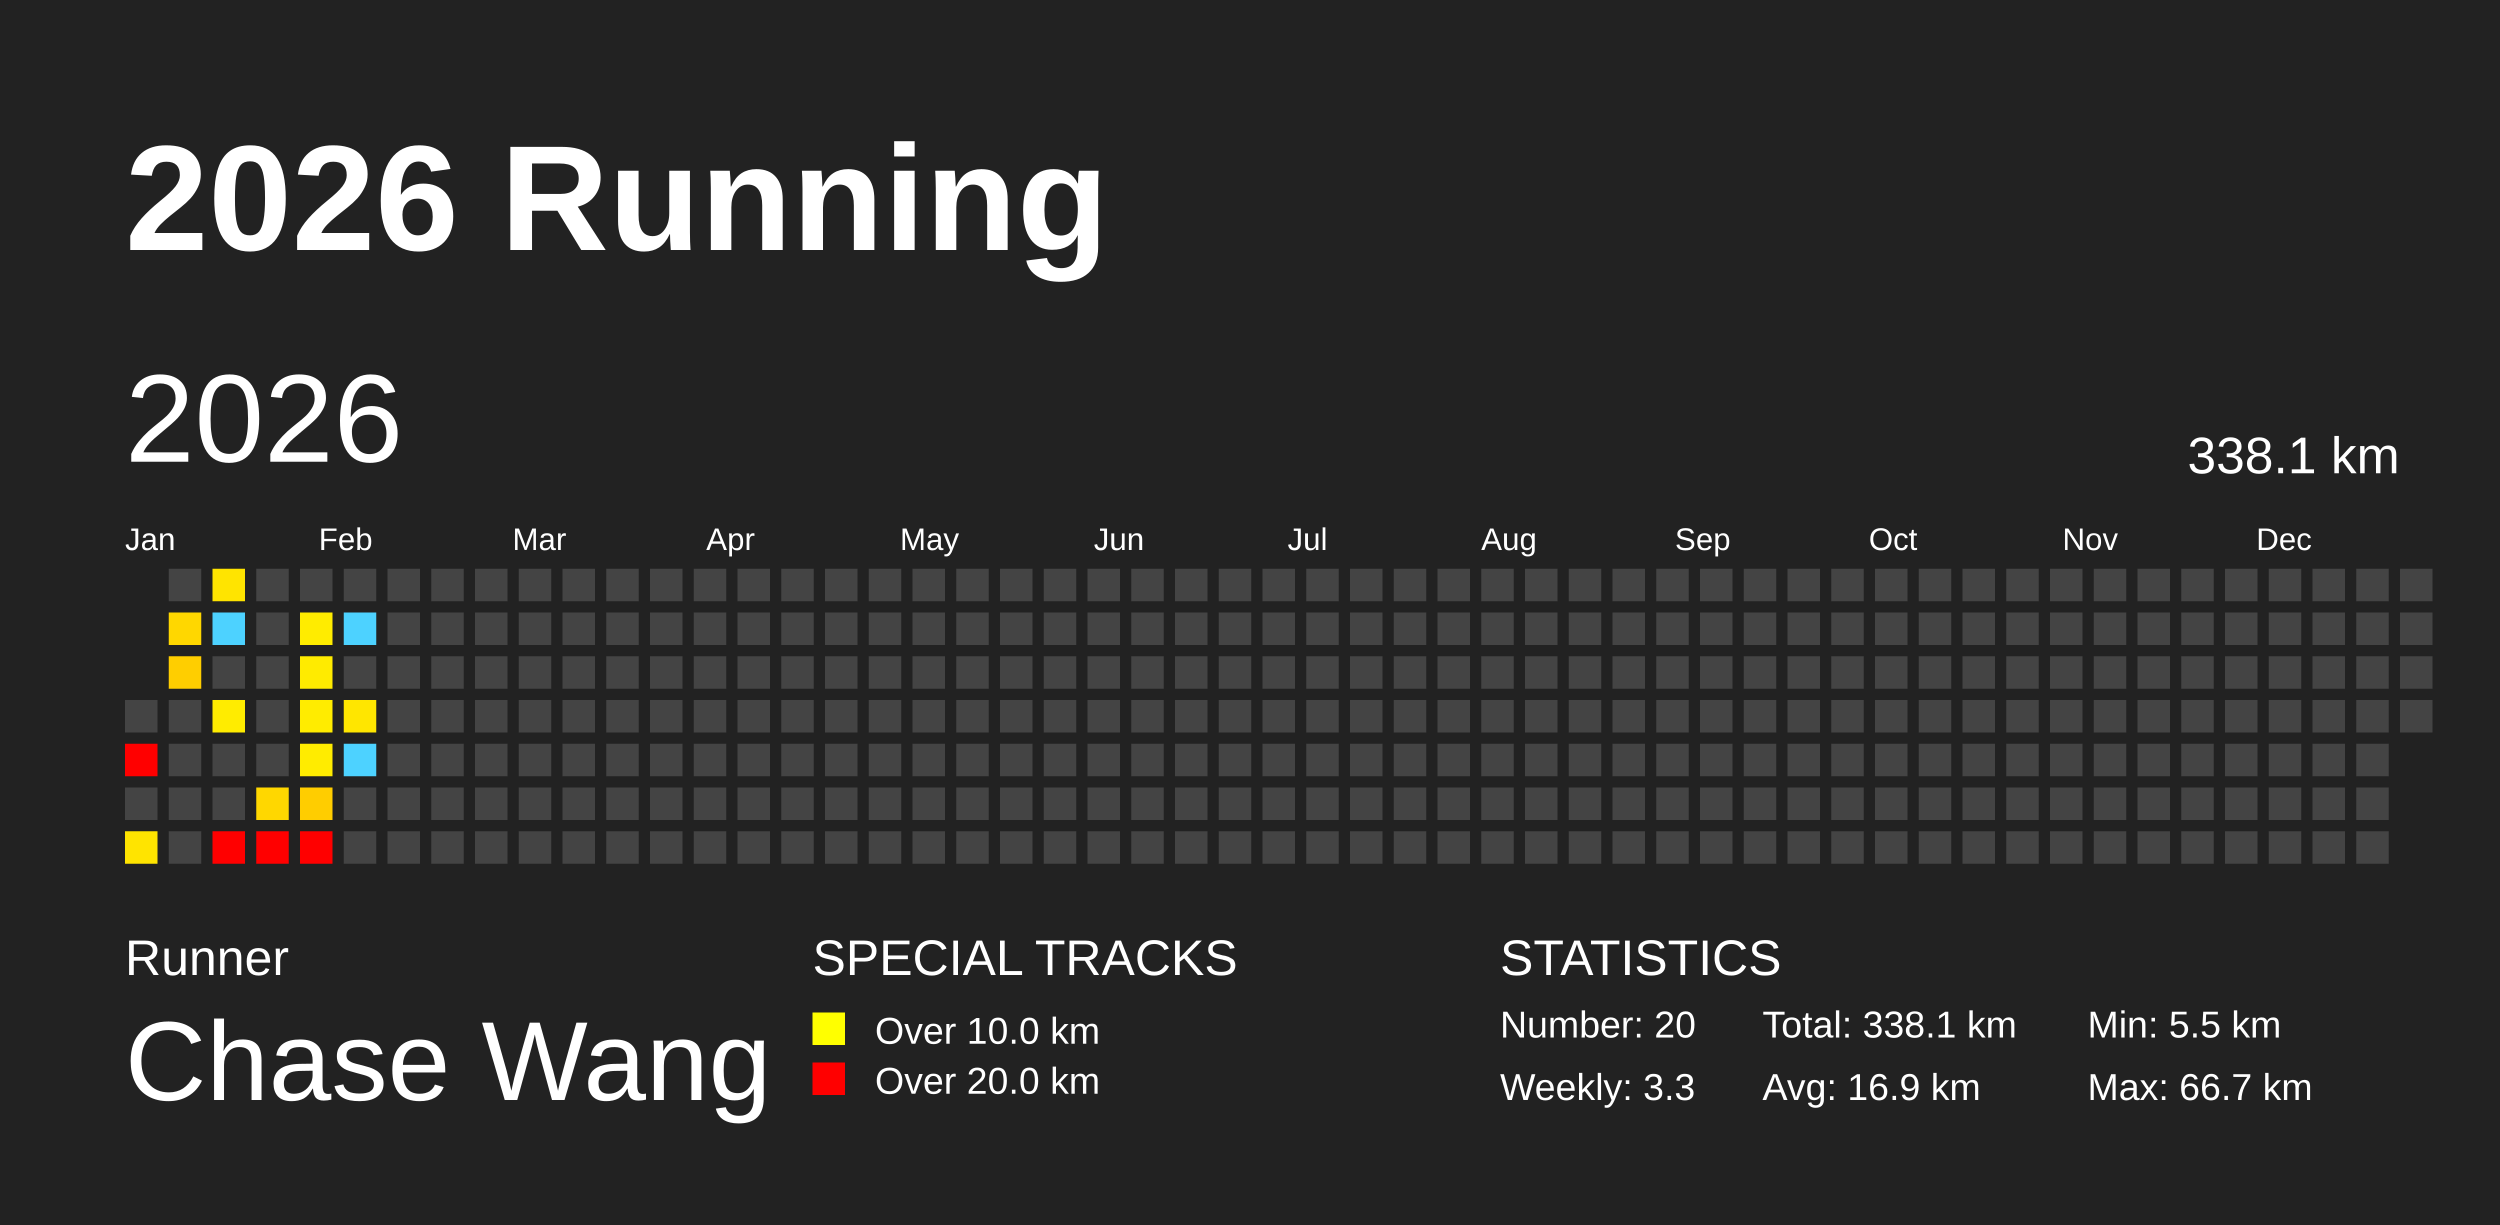
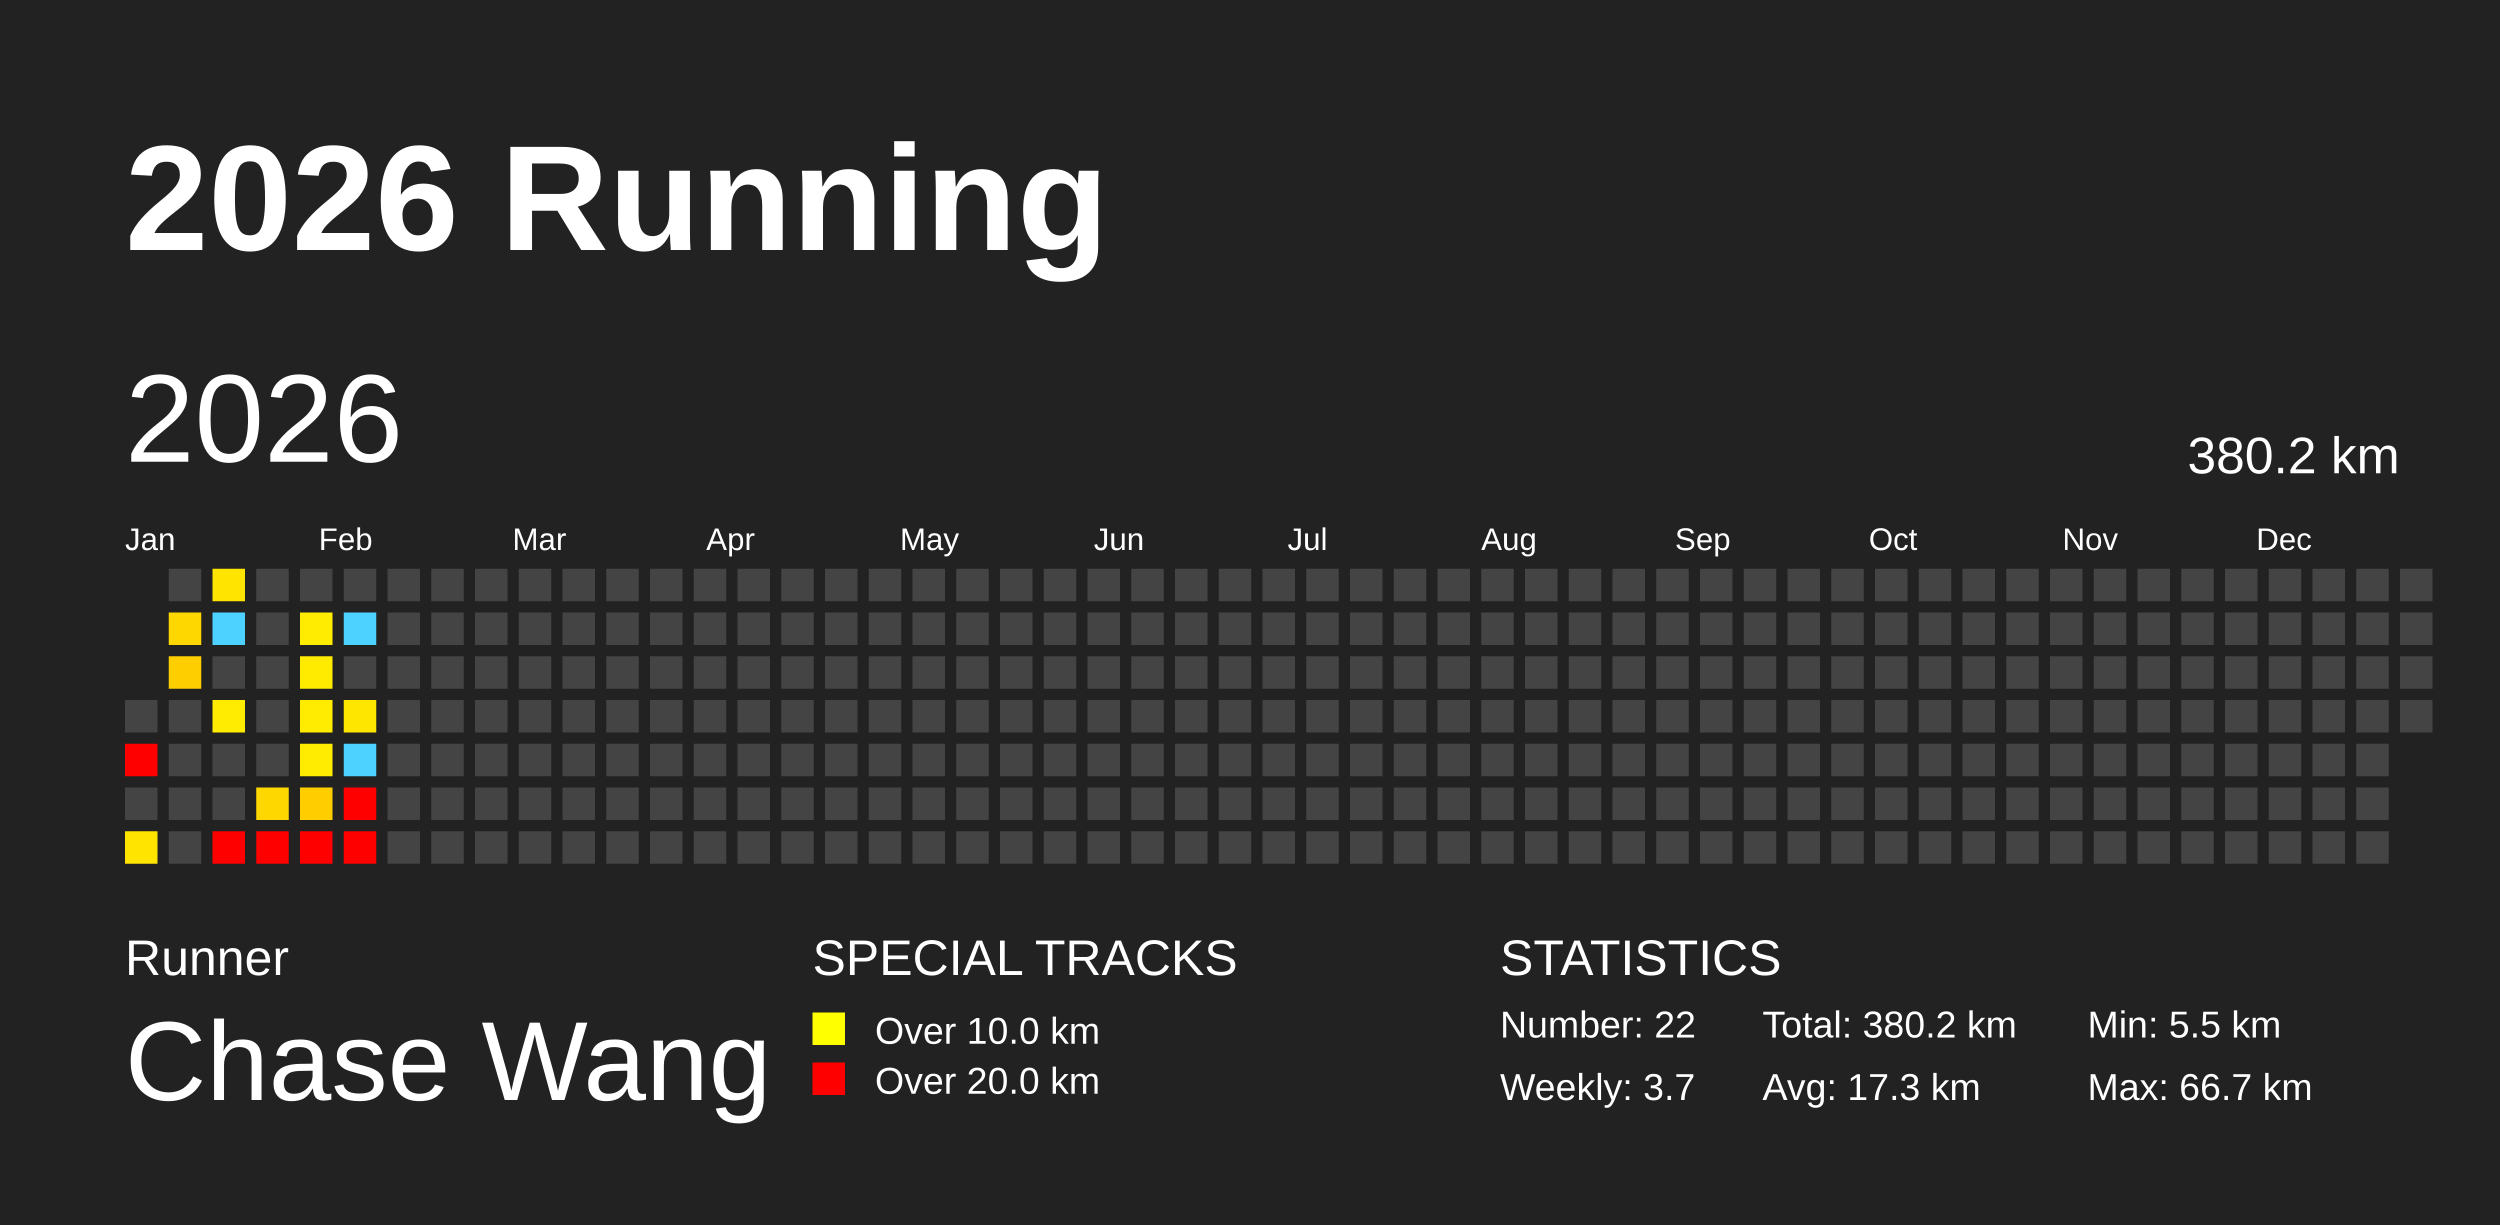
<svg xmlns="http://www.w3.org/2000/svg" baseProfile="full" height="98mm" version="1.1" viewBox="0,0,200,98" width="200mm">
  <defs />
  <rect fill="#222222" height="98" width="200" x="0" y="0" />
  <text fill="#FFFFFF" style="font-size:12px; font-family:Arial; font-weight:bold;" x="10" y="20">2026 Running</text>
  <text fill="#FFFFFF" style="font-size:4px; font-family:Arial" x="10" y="78">Runner</text>
  <text fill="#FFFFFF" style="font-size:9px; font-family:Arial" x="10" y="88">Chase Wang</text>
  <text fill="#FFFFFF" style="font-size:4px; font-family:Arial" x="65" y="78">SPECIAL TRACKS</text>
  <rect fill="yellow" height="2.6" width="2.6" x="65" y="81" />
  <text fill="#FFFFFF" style="font-size:3px; font-family:Arial" x="70" y="83.5">Over 10.0 km</text>
  <rect fill="red" height="2.6" width="2.6" x="65" y="85" />
  <text fill="#FFFFFF" style="font-size:3px; font-family:Arial" x="70" y="87.5">Over 20.0 km</text>
  <text fill="#FFFFFF" style="font-size:4px; font-family:Arial" x="120" y="78">STATISTICS</text>
-   <text fill="#FFFFFF" style="font-size:3px; font-family:Arial" x="120" y="83">Number: 20</text>
-   <text fill="#FFFFFF" style="font-size:3px; font-family:Arial" x="120" y="88">Weekly: 3.3</text>
-   <text fill="#FFFFFF" style="font-size:3px; font-family:Arial" x="141" y="83">Total: 338.1 km</text>
-   <text fill="#FFFFFF" style="font-size:3px; font-family:Arial" x="141" y="88">Avg: 16.9 km</text>
+   <text fill="#FFFFFF" style="font-size:3px; font-family:Arial" x="120" y="83">Number: 22</text>
+   <text fill="#FFFFFF" style="font-size:3px; font-family:Arial" x="120" y="88">Weekly: 3.7</text>
+   <text fill="#FFFFFF" style="font-size:3px; font-family:Arial" x="141" y="83">Total: 380.2 km</text>
+   <text fill="#FFFFFF" style="font-size:3px; font-family:Arial" x="141" y="88">Avg: 17.3 km</text>
  <text fill="#FFFFFF" style="font-size:3px; font-family:Arial" x="167" y="83">Min: 5.5 km</text>
  <text fill="#FFFFFF" style="font-size:3px; font-family:Arial" x="167" y="88">Max: 66.7 km</text>
  <text dominant-baseline="hanging" fill="#FFFFFF" style="font-size:10.0px; font-family:Arial;" x="10" y="30">2026</text>
-   <text dominant-baseline="hanging" fill="#FFFFFF" style="font-size:4.125px; font-family:Arial;" x="175" y="35">338.1 km</text>
+   <text dominant-baseline="hanging" fill="#FFFFFF" style="font-size:4.125px; font-family:Arial;" x="175" y="35">380.2 km</text>
  <text fill="#FFFFFF" style="font-size:2.5px; font-family:Arial" x="10.0" y="44">Jan</text>
  <text fill="#FFFFFF" style="font-size:2.5px; font-family:Arial" x="25.5" y="44">Feb</text>
  <text fill="#FFFFFF" style="font-size:2.5px; font-family:Arial" x="41.0" y="44">Mar</text>
  <text fill="#FFFFFF" style="font-size:2.5px; font-family:Arial" x="56.5" y="44">Apr</text>
  <text fill="#FFFFFF" style="font-size:2.5px; font-family:Arial" x="72.0" y="44">May</text>
  <text fill="#FFFFFF" style="font-size:2.5px; font-family:Arial" x="87.5" y="44">Jun</text>
  <text fill="#FFFFFF" style="font-size:2.5px; font-family:Arial" x="103.0" y="44">Jul</text>
  <text fill="#FFFFFF" style="font-size:2.5px; font-family:Arial" x="118.5" y="44">Aug</text>
  <text fill="#FFFFFF" style="font-size:2.5px; font-family:Arial" x="134.0" y="44">Sep</text>
  <text fill="#FFFFFF" style="font-size:2.5px; font-family:Arial" x="149.5" y="44">Oct</text>
  <text fill="#FFFFFF" style="font-size:2.5px; font-family:Arial" x="165.0" y="44">Nov</text>
  <text fill="#FFFFFF" style="font-size:2.5px; font-family:Arial" x="180.5" y="44">Dec</text>
  <rect fill="#444444" height="2.6" width="2.6" x="10.0" y="56.0" />
  <rect fill="red" height="2.6" width="2.6" x="10.0" y="59.5" />
  <rect fill="#444444" height="2.6" width="2.6" x="10.0" y="63.0" />
  <rect fill="#ffe400" height="2.6" width="2.6" x="10.0" y="66.5" />
  <rect fill="#444444" height="2.6" width="2.6" x="13.5" y="45.5" />
  <rect fill="#ffd700" height="2.6" width="2.6" x="13.5" y="49.0" />
  <rect fill="#ffce00" height="2.6" width="2.6" x="13.5" y="52.5" />
  <rect fill="#444444" height="2.6" width="2.6" x="13.5" y="56.0" />
  <rect fill="#444444" height="2.6" width="2.6" x="13.5" y="59.5" />
  <rect fill="#444444" height="2.6" width="2.6" x="13.5" y="63.0" />
  <rect fill="#444444" height="2.6" width="2.6" x="13.5" y="66.5" />
  <rect fill="#ffe400" height="2.6" width="2.6" x="17.0" y="45.5" />
  <rect fill="#4dd2ff" height="2.6" width="2.6" x="17.0" y="49.0" />
  <rect fill="#444444" height="2.6" width="2.6" x="17.0" y="52.5" />
  <rect fill="#ffec00" height="2.6" width="2.6" x="17.0" y="56.0" />
  <rect fill="#444444" height="2.6" width="2.6" x="17.0" y="59.5" />
  <rect fill="#444444" height="2.6" width="2.6" x="17.0" y="63.0" />
  <rect fill="red" height="2.6" width="2.6" x="17.0" y="66.5" />
  <rect fill="#444444" height="2.6" width="2.6" x="20.5" y="45.5" />
  <rect fill="#444444" height="2.6" width="2.6" x="20.5" y="49.0" />
  <rect fill="#444444" height="2.6" width="2.6" x="20.5" y="52.5" />
  <rect fill="#444444" height="2.6" width="2.6" x="20.5" y="56.0" />
  <rect fill="#444444" height="2.6" width="2.6" x="20.5" y="59.5" />
  <rect fill="#ffd700" height="2.6" width="2.6" x="20.5" y="63.0" />
  <rect fill="red" height="2.6" width="2.6" x="20.5" y="66.5" />
  <rect fill="#444444" height="2.6" width="2.6" x="24.0" y="45.5" />
  <rect fill="#ffec00" height="2.6" width="2.6" x="24.0" y="49.0" />
  <rect fill="#ffeb00" height="2.6" width="2.6" x="24.0" y="52.5" />
  <rect fill="#ffec00" height="2.6" width="2.6" x="24.0" y="56.0" />
  <rect fill="#ffec00" height="2.6" width="2.6" x="24.0" y="59.5" />
  <rect fill="#ffcd00" height="2.6" width="2.6" x="24.0" y="63.0" />
  <rect fill="red" height="2.6" width="2.6" x="24.0" y="66.5" />
  <rect fill="#444444" height="2.6" width="2.6" x="27.5" y="45.5" />
  <rect fill="#4dd2ff" height="2.6" width="2.6" x="27.5" y="49.0" />
  <rect fill="#444444" height="2.6" width="2.6" x="27.5" y="52.5" />
  <rect fill="#ffe600" height="2.6" width="2.6" x="27.5" y="56.0" />
  <rect fill="#4dd2ff" height="2.6" width="2.6" x="27.5" y="59.5" />
-   <rect fill="#444444" height="2.6" width="2.6" x="27.5" y="63.0" />
-   <rect fill="#444444" height="2.6" width="2.6" x="27.5" y="66.5" />
+   <rect fill="red" height="2.6" width="2.6" x="27.5" y="63.0" />
+   <rect fill="red" height="2.6" width="2.6" x="27.5" y="66.5" />
  <rect fill="#444444" height="2.6" width="2.6" x="31.0" y="45.5" />
  <rect fill="#444444" height="2.6" width="2.6" x="31.0" y="49.0" />
  <rect fill="#444444" height="2.6" width="2.6" x="31.0" y="52.5" />
  <rect fill="#444444" height="2.6" width="2.6" x="31.0" y="56.0" />
  <rect fill="#444444" height="2.6" width="2.6" x="31.0" y="59.5" />
  <rect fill="#444444" height="2.6" width="2.6" x="31.0" y="63.0" />
  <rect fill="#444444" height="2.6" width="2.6" x="31.0" y="66.5" />
  <rect fill="#444444" height="2.6" width="2.6" x="34.5" y="45.5" />
  <rect fill="#444444" height="2.6" width="2.6" x="34.5" y="49.0" />
  <rect fill="#444444" height="2.6" width="2.6" x="34.5" y="52.5" />
  <rect fill="#444444" height="2.6" width="2.6" x="34.5" y="56.0" />
  <rect fill="#444444" height="2.6" width="2.6" x="34.5" y="59.5" />
  <rect fill="#444444" height="2.6" width="2.6" x="34.5" y="63.0" />
  <rect fill="#444444" height="2.6" width="2.6" x="34.5" y="66.5" />
  <rect fill="#444444" height="2.6" width="2.6" x="38.0" y="45.5" />
  <rect fill="#444444" height="2.6" width="2.6" x="38.0" y="49.0" />
  <rect fill="#444444" height="2.6" width="2.6" x="38.0" y="52.5" />
  <rect fill="#444444" height="2.6" width="2.6" x="38.0" y="56.0" />
  <rect fill="#444444" height="2.6" width="2.6" x="38.0" y="59.5" />
  <rect fill="#444444" height="2.6" width="2.6" x="38.0" y="63.0" />
  <rect fill="#444444" height="2.6" width="2.6" x="38.0" y="66.5" />
  <rect fill="#444444" height="2.6" width="2.6" x="41.5" y="45.5" />
  <rect fill="#444444" height="2.6" width="2.6" x="41.5" y="49.0" />
  <rect fill="#444444" height="2.6" width="2.6" x="41.5" y="52.5" />
  <rect fill="#444444" height="2.6" width="2.6" x="41.5" y="56.0" />
  <rect fill="#444444" height="2.6" width="2.6" x="41.5" y="59.5" />
  <rect fill="#444444" height="2.6" width="2.6" x="41.5" y="63.0" />
  <rect fill="#444444" height="2.6" width="2.6" x="41.5" y="66.5" />
  <rect fill="#444444" height="2.6" width="2.6" x="45.0" y="45.5" />
  <rect fill="#444444" height="2.6" width="2.6" x="45.0" y="49.0" />
  <rect fill="#444444" height="2.6" width="2.6" x="45.0" y="52.5" />
  <rect fill="#444444" height="2.6" width="2.6" x="45.0" y="56.0" />
  <rect fill="#444444" height="2.6" width="2.6" x="45.0" y="59.5" />
  <rect fill="#444444" height="2.6" width="2.6" x="45.0" y="63.0" />
  <rect fill="#444444" height="2.6" width="2.6" x="45.0" y="66.5" />
  <rect fill="#444444" height="2.6" width="2.6" x="48.5" y="45.5" />
  <rect fill="#444444" height="2.6" width="2.6" x="48.5" y="49.0" />
  <rect fill="#444444" height="2.6" width="2.6" x="48.5" y="52.5" />
  <rect fill="#444444" height="2.6" width="2.6" x="48.5" y="56.0" />
  <rect fill="#444444" height="2.6" width="2.6" x="48.5" y="59.5" />
  <rect fill="#444444" height="2.6" width="2.6" x="48.5" y="63.0" />
  <rect fill="#444444" height="2.6" width="2.6" x="48.5" y="66.5" />
  <rect fill="#444444" height="2.6" width="2.6" x="52.0" y="45.5" />
  <rect fill="#444444" height="2.6" width="2.6" x="52.0" y="49.0" />
  <rect fill="#444444" height="2.6" width="2.6" x="52.0" y="52.5" />
  <rect fill="#444444" height="2.6" width="2.6" x="52.0" y="56.0" />
  <rect fill="#444444" height="2.6" width="2.6" x="52.0" y="59.5" />
  <rect fill="#444444" height="2.6" width="2.6" x="52.0" y="63.0" />
  <rect fill="#444444" height="2.6" width="2.6" x="52.0" y="66.5" />
  <rect fill="#444444" height="2.6" width="2.6" x="55.5" y="45.5" />
  <rect fill="#444444" height="2.6" width="2.6" x="55.5" y="49.0" />
  <rect fill="#444444" height="2.6" width="2.6" x="55.5" y="52.5" />
  <rect fill="#444444" height="2.6" width="2.6" x="55.5" y="56.0" />
  <rect fill="#444444" height="2.6" width="2.6" x="55.5" y="59.5" />
  <rect fill="#444444" height="2.6" width="2.6" x="55.5" y="63.0" />
  <rect fill="#444444" height="2.6" width="2.6" x="55.5" y="66.5" />
  <rect fill="#444444" height="2.6" width="2.6" x="59.0" y="45.5" />
  <rect fill="#444444" height="2.6" width="2.6" x="59.0" y="49.0" />
  <rect fill="#444444" height="2.6" width="2.6" x="59.0" y="52.5" />
  <rect fill="#444444" height="2.6" width="2.6" x="59.0" y="56.0" />
  <rect fill="#444444" height="2.6" width="2.6" x="59.0" y="59.5" />
  <rect fill="#444444" height="2.6" width="2.6" x="59.0" y="63.0" />
  <rect fill="#444444" height="2.6" width="2.6" x="59.0" y="66.5" />
  <rect fill="#444444" height="2.6" width="2.6" x="62.5" y="45.5" />
  <rect fill="#444444" height="2.6" width="2.6" x="62.5" y="49.0" />
  <rect fill="#444444" height="2.6" width="2.6" x="62.5" y="52.5" />
  <rect fill="#444444" height="2.6" width="2.6" x="62.5" y="56.0" />
  <rect fill="#444444" height="2.6" width="2.6" x="62.5" y="59.5" />
  <rect fill="#444444" height="2.6" width="2.6" x="62.5" y="63.0" />
  <rect fill="#444444" height="2.6" width="2.6" x="62.5" y="66.5" />
  <rect fill="#444444" height="2.6" width="2.6" x="66.0" y="45.5" />
  <rect fill="#444444" height="2.6" width="2.6" x="66.0" y="49.0" />
  <rect fill="#444444" height="2.6" width="2.6" x="66.0" y="52.5" />
  <rect fill="#444444" height="2.6" width="2.6" x="66.0" y="56.0" />
  <rect fill="#444444" height="2.6" width="2.6" x="66.0" y="59.5" />
  <rect fill="#444444" height="2.6" width="2.6" x="66.0" y="63.0" />
  <rect fill="#444444" height="2.6" width="2.6" x="66.0" y="66.5" />
  <rect fill="#444444" height="2.6" width="2.6" x="69.5" y="45.5" />
  <rect fill="#444444" height="2.6" width="2.6" x="69.5" y="49.0" />
  <rect fill="#444444" height="2.6" width="2.6" x="69.5" y="52.5" />
  <rect fill="#444444" height="2.6" width="2.6" x="69.5" y="56.0" />
  <rect fill="#444444" height="2.6" width="2.6" x="69.5" y="59.5" />
  <rect fill="#444444" height="2.6" width="2.6" x="69.5" y="63.0" />
  <rect fill="#444444" height="2.6" width="2.6" x="69.5" y="66.5" />
  <rect fill="#444444" height="2.6" width="2.6" x="73.0" y="45.5" />
  <rect fill="#444444" height="2.6" width="2.6" x="73.0" y="49.0" />
  <rect fill="#444444" height="2.6" width="2.6" x="73.0" y="52.5" />
  <rect fill="#444444" height="2.6" width="2.6" x="73.0" y="56.0" />
  <rect fill="#444444" height="2.6" width="2.6" x="73.0" y="59.5" />
  <rect fill="#444444" height="2.6" width="2.6" x="73.0" y="63.0" />
  <rect fill="#444444" height="2.6" width="2.6" x="73.0" y="66.5" />
  <rect fill="#444444" height="2.6" width="2.6" x="76.5" y="45.5" />
  <rect fill="#444444" height="2.6" width="2.6" x="76.5" y="49.0" />
  <rect fill="#444444" height="2.6" width="2.6" x="76.5" y="52.5" />
  <rect fill="#444444" height="2.6" width="2.6" x="76.5" y="56.0" />
  <rect fill="#444444" height="2.6" width="2.6" x="76.5" y="59.5" />
  <rect fill="#444444" height="2.6" width="2.6" x="76.5" y="63.0" />
  <rect fill="#444444" height="2.6" width="2.6" x="76.5" y="66.5" />
  <rect fill="#444444" height="2.6" width="2.6" x="80.0" y="45.5" />
  <rect fill="#444444" height="2.6" width="2.6" x="80.0" y="49.0" />
  <rect fill="#444444" height="2.6" width="2.6" x="80.0" y="52.5" />
  <rect fill="#444444" height="2.6" width="2.6" x="80.0" y="56.0" />
  <rect fill="#444444" height="2.6" width="2.6" x="80.0" y="59.5" />
  <rect fill="#444444" height="2.6" width="2.6" x="80.0" y="63.0" />
  <rect fill="#444444" height="2.6" width="2.6" x="80.0" y="66.5" />
  <rect fill="#444444" height="2.6" width="2.6" x="83.5" y="45.5" />
  <rect fill="#444444" height="2.6" width="2.6" x="83.5" y="49.0" />
  <rect fill="#444444" height="2.6" width="2.6" x="83.5" y="52.5" />
  <rect fill="#444444" height="2.6" width="2.6" x="83.5" y="56.0" />
  <rect fill="#444444" height="2.6" width="2.6" x="83.5" y="59.5" />
  <rect fill="#444444" height="2.6" width="2.6" x="83.5" y="63.0" />
  <rect fill="#444444" height="2.6" width="2.6" x="83.5" y="66.5" />
  <rect fill="#444444" height="2.6" width="2.6" x="87.0" y="45.5" />
  <rect fill="#444444" height="2.6" width="2.6" x="87.0" y="49.0" />
  <rect fill="#444444" height="2.6" width="2.6" x="87.0" y="52.5" />
  <rect fill="#444444" height="2.6" width="2.6" x="87.0" y="56.0" />
  <rect fill="#444444" height="2.6" width="2.6" x="87.0" y="59.5" />
  <rect fill="#444444" height="2.6" width="2.6" x="87.0" y="63.0" />
  <rect fill="#444444" height="2.6" width="2.6" x="87.0" y="66.5" />
  <rect fill="#444444" height="2.6" width="2.6" x="90.5" y="45.5" />
  <rect fill="#444444" height="2.6" width="2.6" x="90.5" y="49.0" />
  <rect fill="#444444" height="2.6" width="2.6" x="90.5" y="52.5" />
  <rect fill="#444444" height="2.6" width="2.6" x="90.5" y="56.0" />
  <rect fill="#444444" height="2.6" width="2.6" x="90.5" y="59.5" />
  <rect fill="#444444" height="2.6" width="2.6" x="90.5" y="63.0" />
  <rect fill="#444444" height="2.6" width="2.6" x="90.5" y="66.5" />
  <rect fill="#444444" height="2.6" width="2.6" x="94.0" y="45.5" />
  <rect fill="#444444" height="2.6" width="2.6" x="94.0" y="49.0" />
  <rect fill="#444444" height="2.6" width="2.6" x="94.0" y="52.5" />
  <rect fill="#444444" height="2.6" width="2.6" x="94.0" y="56.0" />
  <rect fill="#444444" height="2.6" width="2.6" x="94.0" y="59.5" />
  <rect fill="#444444" height="2.6" width="2.6" x="94.0" y="63.0" />
  <rect fill="#444444" height="2.6" width="2.6" x="94.0" y="66.5" />
  <rect fill="#444444" height="2.6" width="2.6" x="97.5" y="45.5" />
  <rect fill="#444444" height="2.6" width="2.6" x="97.5" y="49.0" />
  <rect fill="#444444" height="2.6" width="2.6" x="97.5" y="52.5" />
  <rect fill="#444444" height="2.6" width="2.6" x="97.5" y="56.0" />
  <rect fill="#444444" height="2.6" width="2.6" x="97.5" y="59.5" />
  <rect fill="#444444" height="2.6" width="2.6" x="97.5" y="63.0" />
  <rect fill="#444444" height="2.6" width="2.6" x="97.5" y="66.5" />
  <rect fill="#444444" height="2.6" width="2.6" x="101.0" y="45.5" />
  <rect fill="#444444" height="2.6" width="2.6" x="101.0" y="49.0" />
  <rect fill="#444444" height="2.6" width="2.6" x="101.0" y="52.5" />
  <rect fill="#444444" height="2.6" width="2.6" x="101.0" y="56.0" />
  <rect fill="#444444" height="2.6" width="2.6" x="101.0" y="59.5" />
  <rect fill="#444444" height="2.6" width="2.6" x="101.0" y="63.0" />
  <rect fill="#444444" height="2.6" width="2.6" x="101.0" y="66.5" />
  <rect fill="#444444" height="2.6" width="2.6" x="104.5" y="45.5" />
  <rect fill="#444444" height="2.6" width="2.6" x="104.5" y="49.0" />
  <rect fill="#444444" height="2.6" width="2.6" x="104.5" y="52.5" />
  <rect fill="#444444" height="2.6" width="2.6" x="104.5" y="56.0" />
  <rect fill="#444444" height="2.6" width="2.6" x="104.5" y="59.5" />
  <rect fill="#444444" height="2.6" width="2.6" x="104.5" y="63.0" />
  <rect fill="#444444" height="2.6" width="2.6" x="104.5" y="66.5" />
  <rect fill="#444444" height="2.6" width="2.6" x="108.0" y="45.5" />
  <rect fill="#444444" height="2.6" width="2.6" x="108.0" y="49.0" />
  <rect fill="#444444" height="2.6" width="2.6" x="108.0" y="52.5" />
  <rect fill="#444444" height="2.6" width="2.6" x="108.0" y="56.0" />
  <rect fill="#444444" height="2.6" width="2.6" x="108.0" y="59.5" />
  <rect fill="#444444" height="2.6" width="2.6" x="108.0" y="63.0" />
  <rect fill="#444444" height="2.6" width="2.6" x="108.0" y="66.5" />
  <rect fill="#444444" height="2.6" width="2.6" x="111.5" y="45.5" />
  <rect fill="#444444" height="2.6" width="2.6" x="111.5" y="49.0" />
  <rect fill="#444444" height="2.6" width="2.6" x="111.5" y="52.5" />
  <rect fill="#444444" height="2.6" width="2.6" x="111.5" y="56.0" />
  <rect fill="#444444" height="2.6" width="2.6" x="111.5" y="59.5" />
  <rect fill="#444444" height="2.6" width="2.6" x="111.5" y="63.0" />
  <rect fill="#444444" height="2.6" width="2.6" x="111.5" y="66.5" />
  <rect fill="#444444" height="2.6" width="2.6" x="115.0" y="45.5" />
  <rect fill="#444444" height="2.6" width="2.6" x="115.0" y="49.0" />
  <rect fill="#444444" height="2.6" width="2.6" x="115.0" y="52.5" />
  <rect fill="#444444" height="2.6" width="2.6" x="115.0" y="56.0" />
  <rect fill="#444444" height="2.6" width="2.6" x="115.0" y="59.5" />
  <rect fill="#444444" height="2.6" width="2.6" x="115.0" y="63.0" />
  <rect fill="#444444" height="2.6" width="2.6" x="115.0" y="66.5" />
  <rect fill="#444444" height="2.6" width="2.6" x="118.5" y="45.5" />
  <rect fill="#444444" height="2.6" width="2.6" x="118.5" y="49.0" />
  <rect fill="#444444" height="2.6" width="2.6" x="118.5" y="52.5" />
  <rect fill="#444444" height="2.6" width="2.6" x="118.5" y="56.0" />
  <rect fill="#444444" height="2.6" width="2.6" x="118.5" y="59.5" />
  <rect fill="#444444" height="2.6" width="2.6" x="118.5" y="63.0" />
  <rect fill="#444444" height="2.6" width="2.6" x="118.5" y="66.5" />
  <rect fill="#444444" height="2.6" width="2.6" x="122.0" y="45.5" />
  <rect fill="#444444" height="2.6" width="2.6" x="122.0" y="49.0" />
  <rect fill="#444444" height="2.6" width="2.6" x="122.0" y="52.5" />
  <rect fill="#444444" height="2.6" width="2.6" x="122.0" y="56.0" />
  <rect fill="#444444" height="2.6" width="2.6" x="122.0" y="59.5" />
  <rect fill="#444444" height="2.6" width="2.6" x="122.0" y="63.0" />
  <rect fill="#444444" height="2.6" width="2.6" x="122.0" y="66.5" />
  <rect fill="#444444" height="2.6" width="2.6" x="125.5" y="45.5" />
  <rect fill="#444444" height="2.6" width="2.6" x="125.5" y="49.0" />
  <rect fill="#444444" height="2.6" width="2.6" x="125.5" y="52.5" />
  <rect fill="#444444" height="2.6" width="2.6" x="125.5" y="56.0" />
  <rect fill="#444444" height="2.6" width="2.6" x="125.5" y="59.5" />
  <rect fill="#444444" height="2.6" width="2.6" x="125.5" y="63.0" />
  <rect fill="#444444" height="2.6" width="2.6" x="125.5" y="66.5" />
  <rect fill="#444444" height="2.6" width="2.6" x="129.0" y="45.5" />
  <rect fill="#444444" height="2.6" width="2.6" x="129.0" y="49.0" />
  <rect fill="#444444" height="2.6" width="2.6" x="129.0" y="52.5" />
  <rect fill="#444444" height="2.6" width="2.6" x="129.0" y="56.0" />
  <rect fill="#444444" height="2.6" width="2.6" x="129.0" y="59.5" />
  <rect fill="#444444" height="2.6" width="2.6" x="129.0" y="63.0" />
  <rect fill="#444444" height="2.6" width="2.6" x="129.0" y="66.5" />
  <rect fill="#444444" height="2.6" width="2.6" x="132.5" y="45.5" />
  <rect fill="#444444" height="2.6" width="2.6" x="132.5" y="49.0" />
  <rect fill="#444444" height="2.6" width="2.6" x="132.5" y="52.5" />
  <rect fill="#444444" height="2.6" width="2.6" x="132.5" y="56.0" />
  <rect fill="#444444" height="2.6" width="2.6" x="132.5" y="59.5" />
  <rect fill="#444444" height="2.6" width="2.6" x="132.5" y="63.0" />
  <rect fill="#444444" height="2.6" width="2.6" x="132.5" y="66.5" />
  <rect fill="#444444" height="2.6" width="2.6" x="136.0" y="45.5" />
  <rect fill="#444444" height="2.6" width="2.6" x="136.0" y="49.0" />
  <rect fill="#444444" height="2.6" width="2.6" x="136.0" y="52.5" />
  <rect fill="#444444" height="2.6" width="2.6" x="136.0" y="56.0" />
  <rect fill="#444444" height="2.6" width="2.6" x="136.0" y="59.5" />
  <rect fill="#444444" height="2.6" width="2.6" x="136.0" y="63.0" />
  <rect fill="#444444" height="2.6" width="2.6" x="136.0" y="66.5" />
  <rect fill="#444444" height="2.6" width="2.6" x="139.5" y="45.5" />
  <rect fill="#444444" height="2.6" width="2.6" x="139.5" y="49.0" />
  <rect fill="#444444" height="2.6" width="2.6" x="139.5" y="52.5" />
  <rect fill="#444444" height="2.6" width="2.6" x="139.5" y="56.0" />
  <rect fill="#444444" height="2.6" width="2.6" x="139.5" y="59.5" />
  <rect fill="#444444" height="2.6" width="2.6" x="139.5" y="63.0" />
  <rect fill="#444444" height="2.6" width="2.6" x="139.5" y="66.5" />
  <rect fill="#444444" height="2.6" width="2.6" x="143.0" y="45.5" />
  <rect fill="#444444" height="2.6" width="2.6" x="143.0" y="49.0" />
  <rect fill="#444444" height="2.6" width="2.6" x="143.0" y="52.5" />
  <rect fill="#444444" height="2.6" width="2.6" x="143.0" y="56.0" />
  <rect fill="#444444" height="2.6" width="2.6" x="143.0" y="59.5" />
  <rect fill="#444444" height="2.6" width="2.6" x="143.0" y="63.0" />
  <rect fill="#444444" height="2.6" width="2.6" x="143.0" y="66.5" />
  <rect fill="#444444" height="2.6" width="2.6" x="146.5" y="45.5" />
  <rect fill="#444444" height="2.6" width="2.6" x="146.5" y="49.0" />
  <rect fill="#444444" height="2.6" width="2.6" x="146.5" y="52.5" />
  <rect fill="#444444" height="2.6" width="2.6" x="146.5" y="56.0" />
  <rect fill="#444444" height="2.6" width="2.6" x="146.5" y="59.5" />
  <rect fill="#444444" height="2.6" width="2.6" x="146.5" y="63.0" />
  <rect fill="#444444" height="2.6" width="2.6" x="146.5" y="66.5" />
  <rect fill="#444444" height="2.6" width="2.6" x="150.0" y="45.5" />
  <rect fill="#444444" height="2.6" width="2.6" x="150.0" y="49.0" />
  <rect fill="#444444" height="2.6" width="2.6" x="150.0" y="52.5" />
  <rect fill="#444444" height="2.6" width="2.6" x="150.0" y="56.0" />
  <rect fill="#444444" height="2.6" width="2.6" x="150.0" y="59.5" />
  <rect fill="#444444" height="2.6" width="2.6" x="150.0" y="63.0" />
  <rect fill="#444444" height="2.6" width="2.6" x="150.0" y="66.5" />
  <rect fill="#444444" height="2.6" width="2.6" x="153.5" y="45.5" />
  <rect fill="#444444" height="2.6" width="2.6" x="153.5" y="49.0" />
  <rect fill="#444444" height="2.6" width="2.6" x="153.5" y="52.5" />
  <rect fill="#444444" height="2.6" width="2.6" x="153.5" y="56.0" />
  <rect fill="#444444" height="2.6" width="2.6" x="153.5" y="59.5" />
  <rect fill="#444444" height="2.6" width="2.6" x="153.5" y="63.0" />
  <rect fill="#444444" height="2.6" width="2.6" x="153.5" y="66.5" />
  <rect fill="#444444" height="2.6" width="2.6" x="157.0" y="45.5" />
  <rect fill="#444444" height="2.6" width="2.6" x="157.0" y="49.0" />
  <rect fill="#444444" height="2.6" width="2.6" x="157.0" y="52.5" />
  <rect fill="#444444" height="2.6" width="2.6" x="157.0" y="56.0" />
  <rect fill="#444444" height="2.6" width="2.6" x="157.0" y="59.5" />
  <rect fill="#444444" height="2.6" width="2.6" x="157.0" y="63.0" />
  <rect fill="#444444" height="2.6" width="2.6" x="157.0" y="66.5" />
  <rect fill="#444444" height="2.6" width="2.6" x="160.5" y="45.5" />
  <rect fill="#444444" height="2.6" width="2.6" x="160.5" y="49.0" />
  <rect fill="#444444" height="2.6" width="2.6" x="160.5" y="52.5" />
  <rect fill="#444444" height="2.6" width="2.6" x="160.5" y="56.0" />
  <rect fill="#444444" height="2.6" width="2.6" x="160.5" y="59.5" />
  <rect fill="#444444" height="2.6" width="2.6" x="160.5" y="63.0" />
  <rect fill="#444444" height="2.6" width="2.6" x="160.5" y="66.5" />
  <rect fill="#444444" height="2.6" width="2.6" x="164.0" y="45.5" />
  <rect fill="#444444" height="2.6" width="2.6" x="164.0" y="49.0" />
  <rect fill="#444444" height="2.6" width="2.6" x="164.0" y="52.5" />
  <rect fill="#444444" height="2.6" width="2.6" x="164.0" y="56.0" />
  <rect fill="#444444" height="2.6" width="2.6" x="164.0" y="59.5" />
  <rect fill="#444444" height="2.6" width="2.6" x="164.0" y="63.0" />
  <rect fill="#444444" height="2.6" width="2.6" x="164.0" y="66.5" />
  <rect fill="#444444" height="2.6" width="2.6" x="167.5" y="45.5" />
  <rect fill="#444444" height="2.6" width="2.6" x="167.5" y="49.0" />
  <rect fill="#444444" height="2.6" width="2.6" x="167.5" y="52.5" />
  <rect fill="#444444" height="2.6" width="2.6" x="167.5" y="56.0" />
  <rect fill="#444444" height="2.6" width="2.6" x="167.5" y="59.5" />
  <rect fill="#444444" height="2.6" width="2.6" x="167.5" y="63.0" />
  <rect fill="#444444" height="2.6" width="2.6" x="167.5" y="66.5" />
  <rect fill="#444444" height="2.6" width="2.6" x="171.0" y="45.5" />
  <rect fill="#444444" height="2.6" width="2.6" x="171.0" y="49.0" />
  <rect fill="#444444" height="2.6" width="2.6" x="171.0" y="52.5" />
  <rect fill="#444444" height="2.6" width="2.6" x="171.0" y="56.0" />
  <rect fill="#444444" height="2.6" width="2.6" x="171.0" y="59.5" />
  <rect fill="#444444" height="2.6" width="2.6" x="171.0" y="63.0" />
  <rect fill="#444444" height="2.6" width="2.6" x="171.0" y="66.5" />
  <rect fill="#444444" height="2.6" width="2.6" x="174.5" y="45.5" />
  <rect fill="#444444" height="2.6" width="2.6" x="174.5" y="49.0" />
  <rect fill="#444444" height="2.6" width="2.6" x="174.5" y="52.5" />
  <rect fill="#444444" height="2.6" width="2.6" x="174.5" y="56.0" />
  <rect fill="#444444" height="2.6" width="2.6" x="174.5" y="59.5" />
  <rect fill="#444444" height="2.6" width="2.6" x="174.5" y="63.0" />
  <rect fill="#444444" height="2.6" width="2.6" x="174.5" y="66.5" />
  <rect fill="#444444" height="2.6" width="2.6" x="178.0" y="45.5" />
  <rect fill="#444444" height="2.6" width="2.6" x="178.0" y="49.0" />
  <rect fill="#444444" height="2.6" width="2.6" x="178.0" y="52.5" />
  <rect fill="#444444" height="2.6" width="2.6" x="178.0" y="56.0" />
  <rect fill="#444444" height="2.6" width="2.6" x="178.0" y="59.5" />
  <rect fill="#444444" height="2.6" width="2.6" x="178.0" y="63.0" />
  <rect fill="#444444" height="2.6" width="2.6" x="178.0" y="66.5" />
  <rect fill="#444444" height="2.6" width="2.6" x="181.5" y="45.5" />
  <rect fill="#444444" height="2.6" width="2.6" x="181.5" y="49.0" />
  <rect fill="#444444" height="2.6" width="2.6" x="181.5" y="52.5" />
  <rect fill="#444444" height="2.6" width="2.6" x="181.5" y="56.0" />
  <rect fill="#444444" height="2.6" width="2.6" x="181.5" y="59.5" />
  <rect fill="#444444" height="2.6" width="2.6" x="181.5" y="63.0" />
  <rect fill="#444444" height="2.6" width="2.6" x="181.5" y="66.5" />
  <rect fill="#444444" height="2.6" width="2.6" x="185.0" y="45.5" />
  <rect fill="#444444" height="2.6" width="2.6" x="185.0" y="49.0" />
  <rect fill="#444444" height="2.6" width="2.6" x="185.0" y="52.5" />
  <rect fill="#444444" height="2.6" width="2.6" x="185.0" y="56.0" />
  <rect fill="#444444" height="2.6" width="2.6" x="185.0" y="59.5" />
  <rect fill="#444444" height="2.6" width="2.6" x="185.0" y="63.0" />
  <rect fill="#444444" height="2.6" width="2.6" x="185.0" y="66.5" />
  <rect fill="#444444" height="2.6" width="2.6" x="188.5" y="45.5" />
  <rect fill="#444444" height="2.6" width="2.6" x="188.5" y="49.0" />
  <rect fill="#444444" height="2.6" width="2.6" x="188.5" y="52.5" />
  <rect fill="#444444" height="2.6" width="2.6" x="188.5" y="56.0" />
  <rect fill="#444444" height="2.6" width="2.6" x="188.5" y="59.5" />
  <rect fill="#444444" height="2.6" width="2.6" x="188.5" y="63.0" />
  <rect fill="#444444" height="2.6" width="2.6" x="188.5" y="66.5" />
  <rect fill="#444444" height="2.6" width="2.6" x="192.0" y="45.5" />
  <rect fill="#444444" height="2.6" width="2.6" x="192.0" y="49.0" />
  <rect fill="#444444" height="2.6" width="2.6" x="192.0" y="52.5" />
  <rect fill="#444444" height="2.6" width="2.6" x="192.0" y="56.0" />
</svg>
